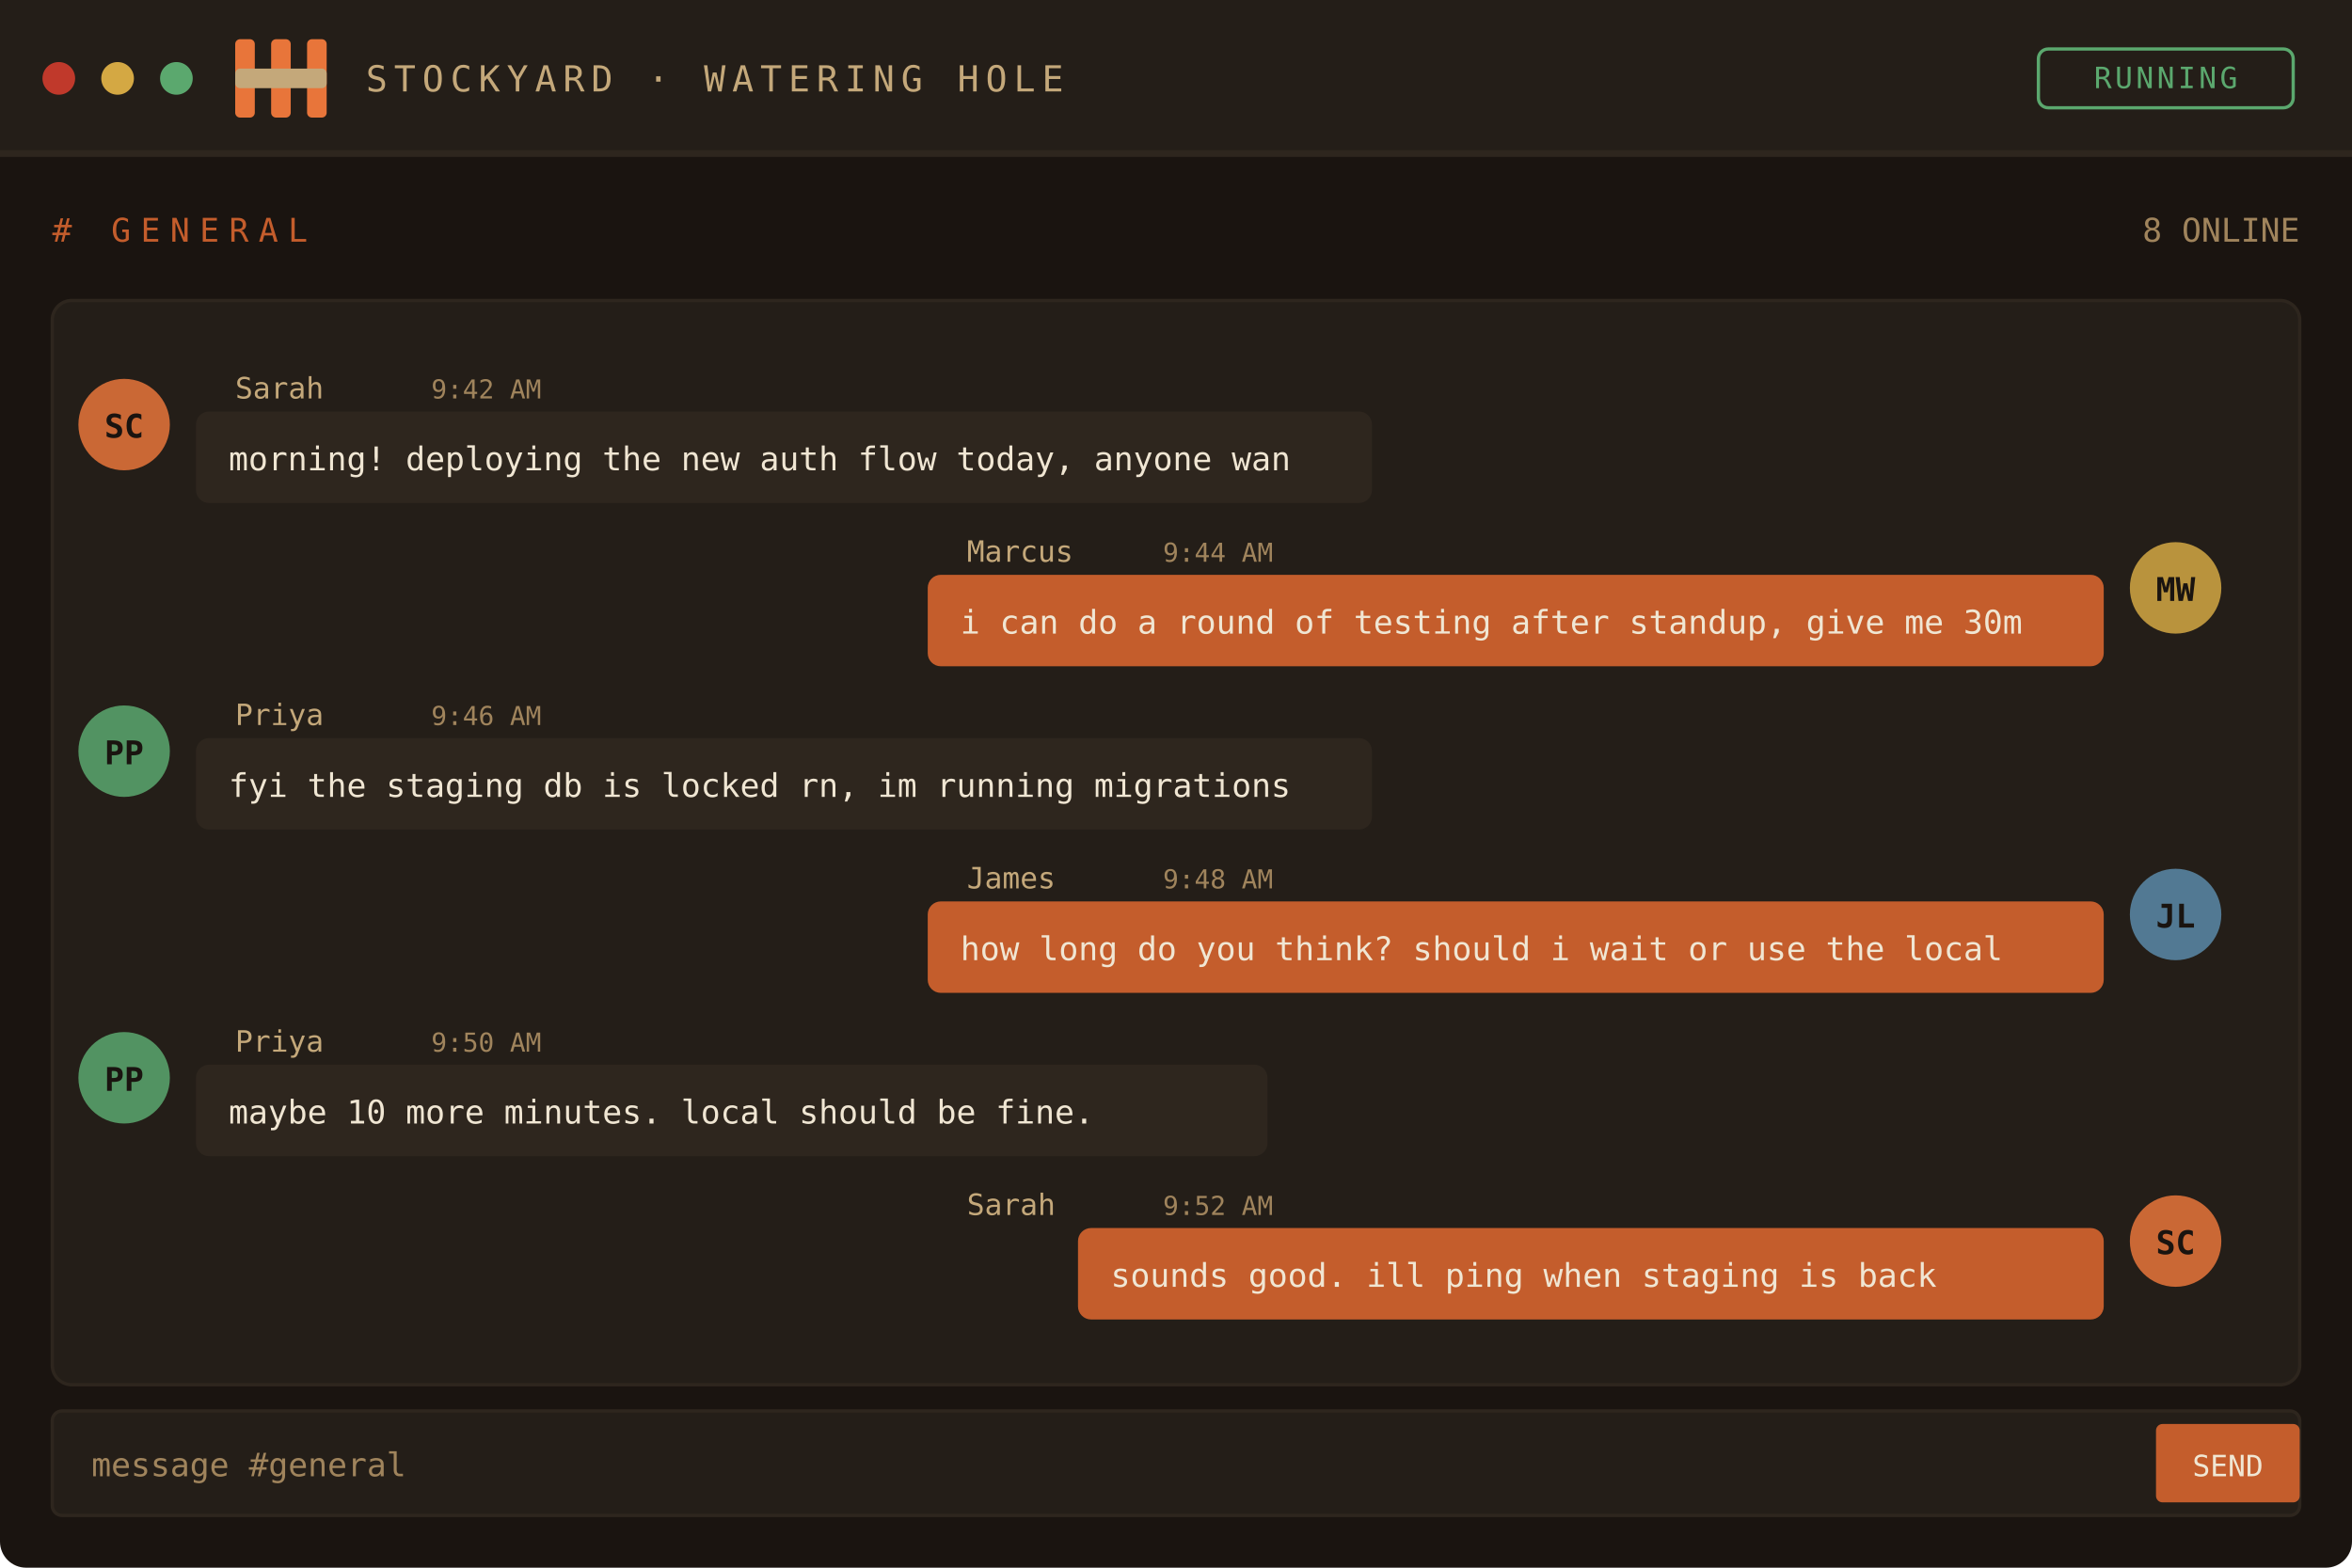
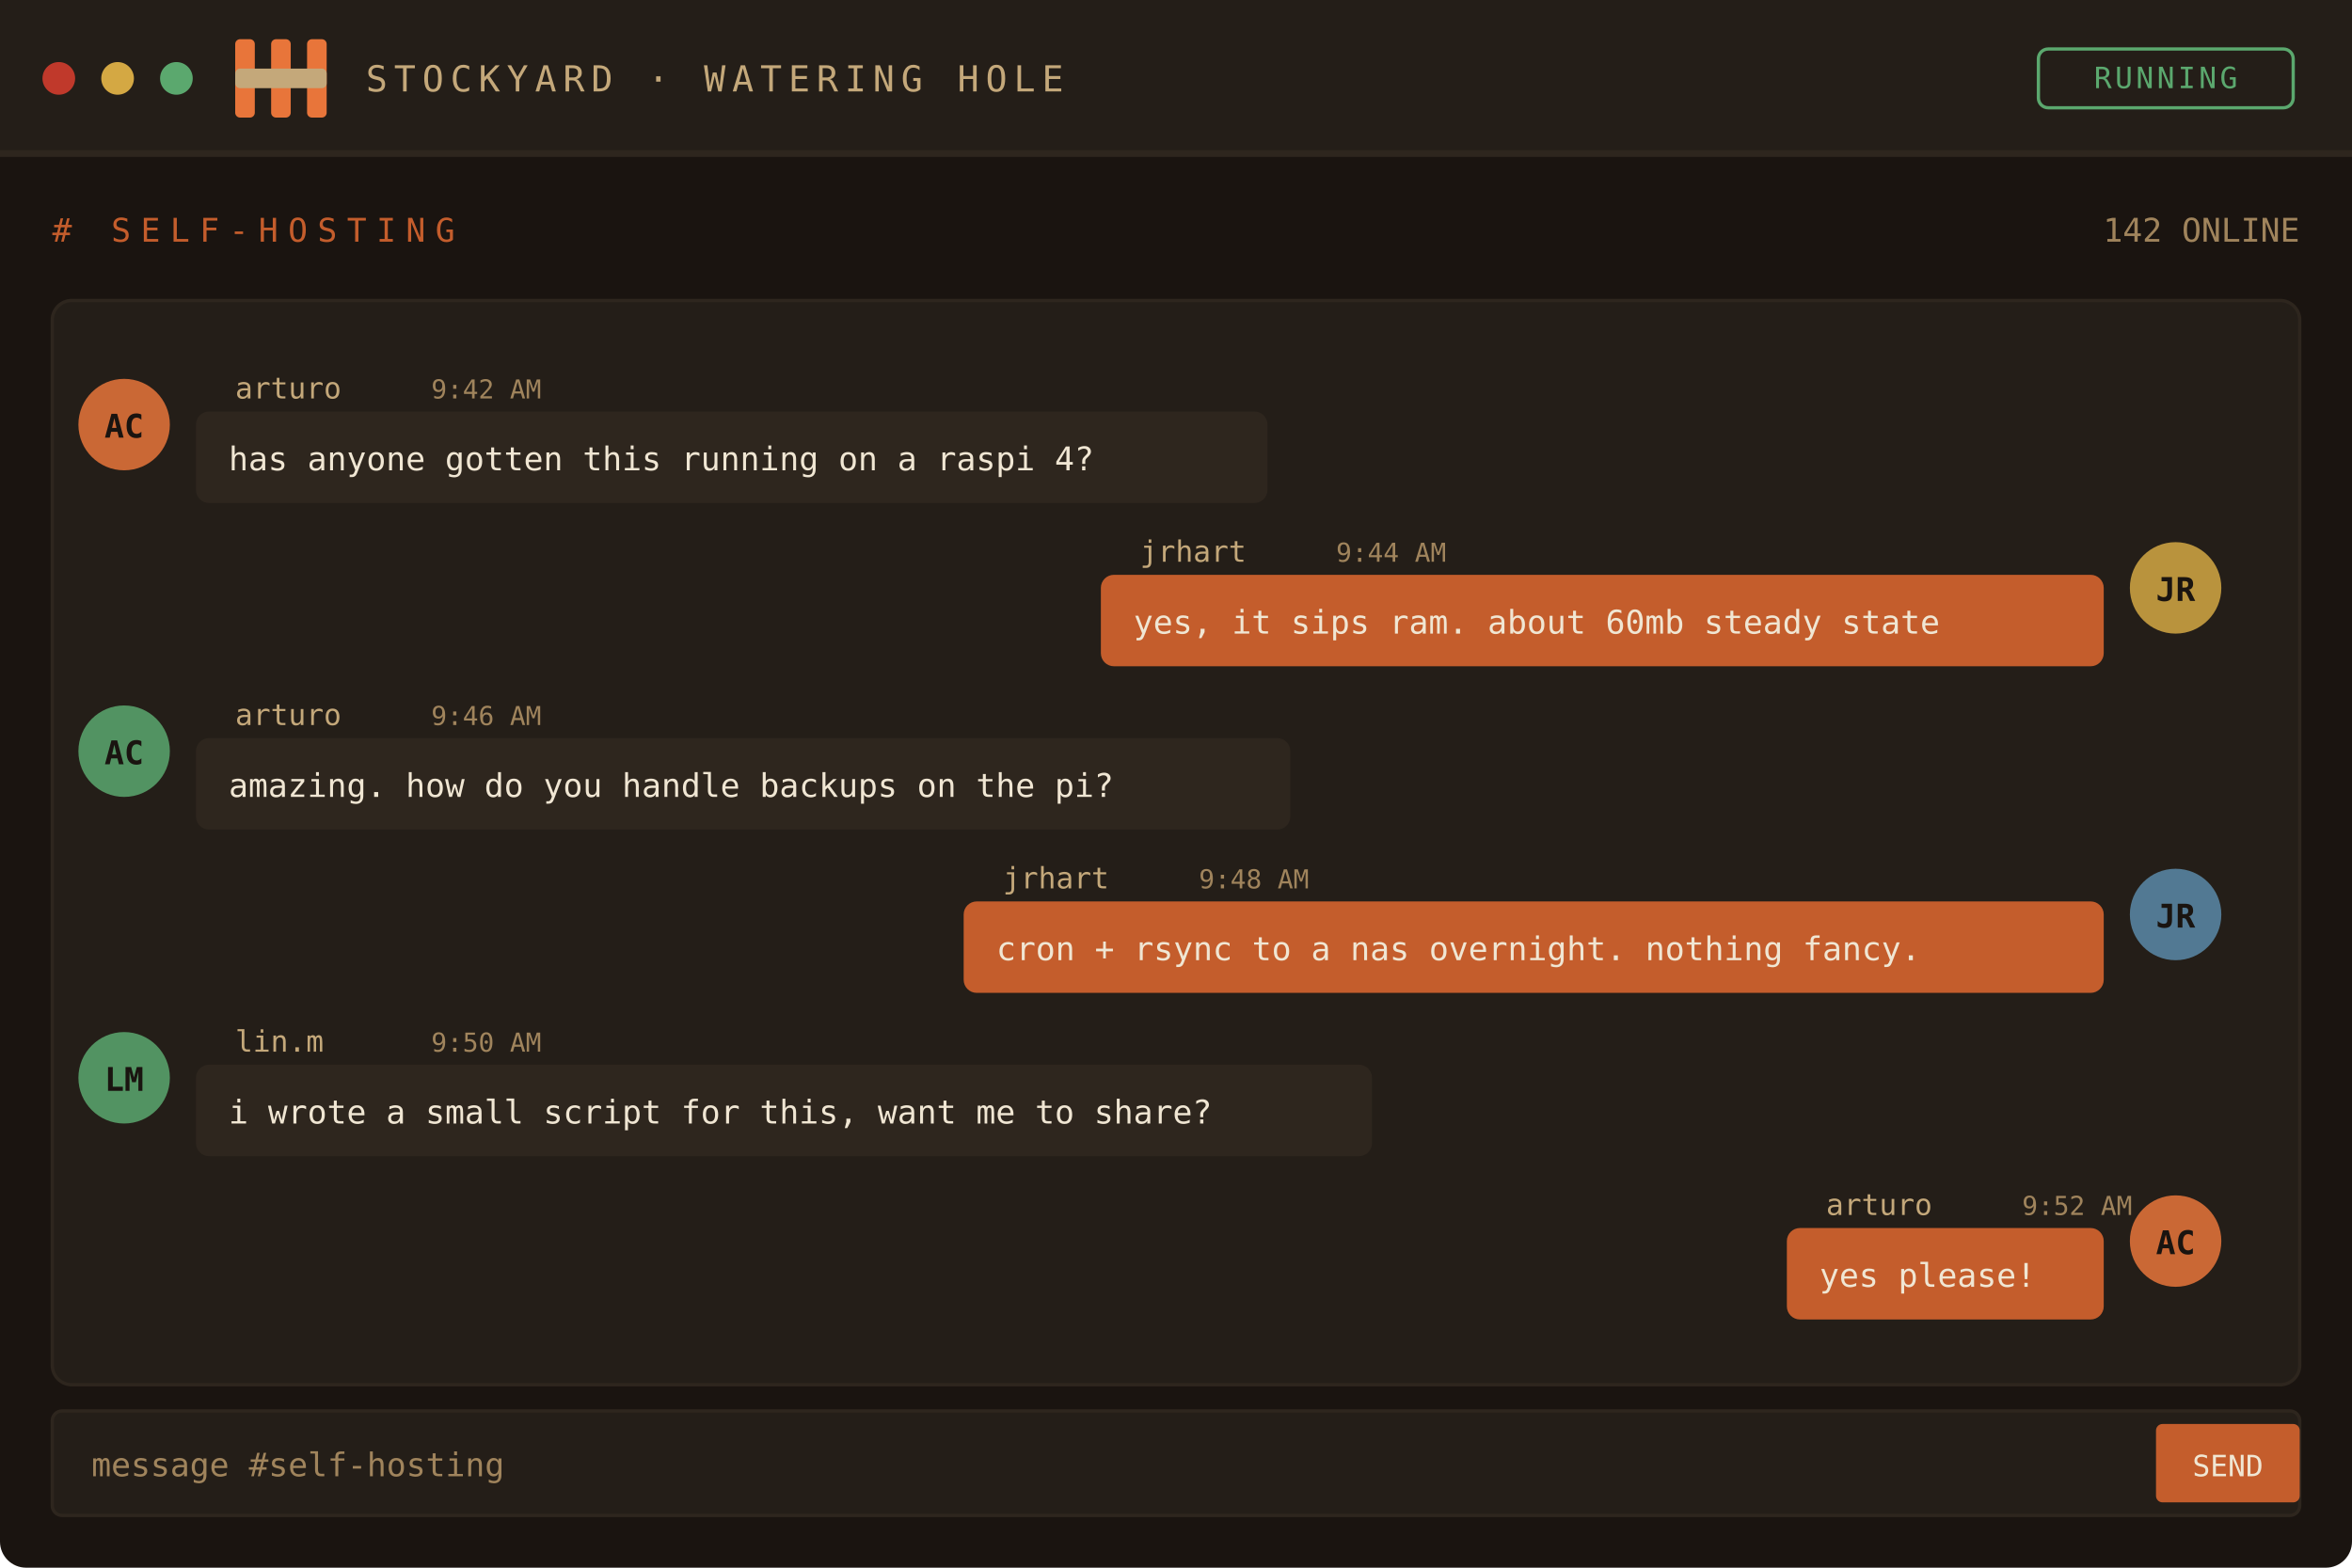
<svg xmlns="http://www.w3.org/2000/svg" width="720" height="480" viewBox="0 0 720 480" role="img" aria-label="Watering Hole dashboard mockup">
  <rect width="720" height="480" rx="8" fill="#1a1410" />
  <rect width="720" height="48" fill="#241e18" />
  <rect y="46" width="720" height="2" fill="#2e261e" />
  <circle cx="18" cy="24" r="5" fill="#c0392b" />
  <circle cx="36" cy="24" r="5" fill="#d4a843" />
  <circle cx="54" cy="24" r="5" fill="#5ba86e" />
  <rect x="72" y="12" width="6" height="24" rx="1.5" fill="#e8753a" />
  <rect x="83" y="12" width="6" height="24" rx="1.5" fill="#e8753a" />
  <rect x="94" y="12" width="6" height="24" rx="1.5" fill="#e8753a" />
  <rect x="72" y="21" width="28" height="6" rx="1.5" fill="#c4a87a" />
  <text x="112" y="28" fill="#c4a87a" font-size="11" font-family="JetBrains Mono,monospace" letter-spacing="2">STOCKYARD · WATERING HOLE</text>
  <rect x="624" y="15" width="78" height="18" rx="3" fill="none" stroke="#5ba86e" stroke-width="1" />
  <text x="663" y="27" text-anchor="middle" fill="#5ba86e" font-size="9" font-family="JetBrains Mono,monospace" letter-spacing="1">RUNNING</text>
-   <text x="16" y="74" fill="#c45d2c" font-size="10" font-family="JetBrains Mono,monospace" letter-spacing="3"># GENERAL</text>
-   <text x="704" y="74" text-anchor="end" fill="#a0845c" font-size="10" font-family="JetBrains Mono,monospace">8 ONLINE</text>
+   <text x="16" y="74" fill="#c45d2c" font-size="10" font-family="JetBrains Mono,monospace" letter-spacing="3"># SELF-HOSTING</text>
+   <text x="704" y="74" text-anchor="end" fill="#a0845c" font-size="10" font-family="JetBrains Mono,monospace">142 ONLINE</text>
  <rect x="16" y="92" width="688" height="332" rx="6" fill="#241e18" stroke="#2e261e" />
  <circle cx="38" cy="130" r="14" fill="#e8753a" opacity="0.85" />
-   <text x="38" y="134" text-anchor="middle" fill="#1a1410" font-size="10" font-family="JetBrains Mono,monospace" font-weight="bold">SC</text>
-   <text x="72" y="122" fill="#c4a87a" font-size="9" font-family="JetBrains Mono,monospace">Sarah</text>
+   <text x="38" y="134" text-anchor="middle" fill="#1a1410" font-size="10" font-family="JetBrains Mono,monospace" font-weight="bold">AC</text>
+   <text x="72" y="122" fill="#c4a87a" font-size="9" font-family="JetBrains Mono,monospace">arturo</text>
  <text x="132" y="122" fill="#a0845c" font-size="8" font-family="JetBrains Mono,monospace">9:42 AM</text>
-   <rect x="60" y="126" width="360" height="28" rx="4" fill="#2e261e" />
-   <text x="70" y="144" fill="#f0e6d3" font-size="10" font-family="JetBrains Mono,monospace">morning! deploying the new auth flow today, anyone wan</text>
+   <rect x="60" y="126" width="328" height="28" rx="4" fill="#2e261e" />
+   <text x="70" y="144" fill="#f0e6d3" font-size="10" font-family="JetBrains Mono,monospace">has anyone gotten this running on a raspi 4?</text>
  <circle cx="666" cy="180" r="14" fill="#d4a843" opacity="0.85" />
-   <text x="666" y="184" text-anchor="middle" fill="#1a1410" font-size="10" font-family="JetBrains Mono,monospace" font-weight="bold">MW</text>
-   <text x="296" y="172" fill="#c4a87a" font-size="9" font-family="JetBrains Mono,monospace">Marcus</text>
-   <text x="356" y="172" fill="#a0845c" font-size="8" font-family="JetBrains Mono,monospace">9:44 AM</text>
-   <rect x="284" y="176" width="360" height="28" rx="4" fill="#c45d2c" />
-   <text x="294" y="194" fill="#f0e6d3" font-size="10" font-family="JetBrains Mono,monospace">i can do a round of testing after standup, give me 30m</text>
+   <text x="666" y="184" text-anchor="middle" fill="#1a1410" font-size="10" font-family="JetBrains Mono,monospace" font-weight="bold">JR</text>
+   <text x="349" y="172" fill="#c4a87a" font-size="9" font-family="JetBrains Mono,monospace">jrhart</text>
+   <text x="409" y="172" fill="#a0845c" font-size="8" font-family="JetBrains Mono,monospace">9:44 AM</text>
+   <rect x="337" y="176" width="307" height="28" rx="4" fill="#c45d2c" />
+   <text x="347" y="194" fill="#f0e6d3" font-size="10" font-family="JetBrains Mono,monospace">yes, it sips ram. about 60mb steady state</text>
  <circle cx="38" cy="230" r="14" fill="#5ba86e" opacity="0.85" />
-   <text x="38" y="234" text-anchor="middle" fill="#1a1410" font-size="10" font-family="JetBrains Mono,monospace" font-weight="bold">PP</text>
-   <text x="72" y="222" fill="#c4a87a" font-size="9" font-family="JetBrains Mono,monospace">Priya</text>
+   <text x="38" y="234" text-anchor="middle" fill="#1a1410" font-size="10" font-family="JetBrains Mono,monospace" font-weight="bold">AC</text>
+   <text x="72" y="222" fill="#c4a87a" font-size="9" font-family="JetBrains Mono,monospace">arturo</text>
  <text x="132" y="222" fill="#a0845c" font-size="8" font-family="JetBrains Mono,monospace">9:46 AM</text>
-   <rect x="60" y="226" width="360" height="28" rx="4" fill="#2e261e" />
-   <text x="70" y="244" fill="#f0e6d3" font-size="10" font-family="JetBrains Mono,monospace">fyi the staging db is locked rn, im running migrations</text>
+   <rect x="60" y="226" width="335" height="28" rx="4" fill="#2e261e" />
+   <text x="70" y="244" fill="#f0e6d3" font-size="10" font-family="JetBrains Mono,monospace">amazing. how do you handle backups on the pi?</text>
  <circle cx="666" cy="280" r="14" fill="#5b8aa8" opacity="0.85" />
-   <text x="666" y="284" text-anchor="middle" fill="#1a1410" font-size="10" font-family="JetBrains Mono,monospace" font-weight="bold">JL</text>
-   <text x="296" y="272" fill="#c4a87a" font-size="9" font-family="JetBrains Mono,monospace">James</text>
-   <text x="356" y="272" fill="#a0845c" font-size="8" font-family="JetBrains Mono,monospace">9:48 AM</text>
-   <rect x="284" y="276" width="360" height="28" rx="4" fill="#c45d2c" />
-   <text x="294" y="294" fill="#f0e6d3" font-size="10" font-family="JetBrains Mono,monospace">how long do you think? should i wait or use the local </text>
+   <text x="666" y="284" text-anchor="middle" fill="#1a1410" font-size="10" font-family="JetBrains Mono,monospace" font-weight="bold">JR</text>
+   <text x="307" y="272" fill="#c4a87a" font-size="9" font-family="JetBrains Mono,monospace">jrhart</text>
+   <text x="367" y="272" fill="#a0845c" font-size="8" font-family="JetBrains Mono,monospace">9:48 AM</text>
+   <rect x="295" y="276" width="349" height="28" rx="4" fill="#c45d2c" />
+   <text x="305" y="294" fill="#f0e6d3" font-size="10" font-family="JetBrains Mono,monospace">cron + rsync to a nas overnight. nothing fancy.</text>
  <circle cx="38" cy="330" r="14" fill="#5ba86e" opacity="0.85" />
-   <text x="38" y="334" text-anchor="middle" fill="#1a1410" font-size="10" font-family="JetBrains Mono,monospace" font-weight="bold">PP</text>
-   <text x="72" y="322" fill="#c4a87a" font-size="9" font-family="JetBrains Mono,monospace">Priya</text>
+   <text x="38" y="334" text-anchor="middle" fill="#1a1410" font-size="10" font-family="JetBrains Mono,monospace" font-weight="bold">LM</text>
+   <text x="72" y="322" fill="#c4a87a" font-size="9" font-family="JetBrains Mono,monospace">lin.m</text>
  <text x="132" y="322" fill="#a0845c" font-size="8" font-family="JetBrains Mono,monospace">9:50 AM</text>
-   <rect x="60" y="326" width="328" height="28" rx="4" fill="#2e261e" />
-   <text x="70" y="344" fill="#f0e6d3" font-size="10" font-family="JetBrains Mono,monospace">maybe 10 more minutes. local should be fine.</text>
+   <rect x="60" y="326" width="360" height="28" rx="4" fill="#2e261e" />
+   <text x="70" y="344" fill="#f0e6d3" font-size="10" font-family="JetBrains Mono,monospace">i wrote a small script for this, want me to share?</text>
  <circle cx="666" cy="380" r="14" fill="#e8753a" opacity="0.85" />
-   <text x="666" y="384" text-anchor="middle" fill="#1a1410" font-size="10" font-family="JetBrains Mono,monospace" font-weight="bold">SC</text>
-   <text x="296" y="372" fill="#c4a87a" font-size="9" font-family="JetBrains Mono,monospace">Sarah</text>
-   <text x="356" y="372" fill="#a0845c" font-size="8" font-family="JetBrains Mono,monospace">9:52 AM</text>
-   <rect x="330" y="376" width="314" height="28" rx="4" fill="#c45d2c" />
-   <text x="340" y="394" fill="#f0e6d3" font-size="10" font-family="JetBrains Mono,monospace">sounds good. ill ping when staging is back</text>
+   <text x="666" y="384" text-anchor="middle" fill="#1a1410" font-size="10" font-family="JetBrains Mono,monospace" font-weight="bold">AC</text>
+   <text x="559" y="372" fill="#c4a87a" font-size="9" font-family="JetBrains Mono,monospace">arturo</text>
+   <text x="619" y="372" fill="#a0845c" font-size="8" font-family="JetBrains Mono,monospace">9:52 AM</text>
+   <rect x="547" y="376" width="97" height="28" rx="4" fill="#c45d2c" />
+   <text x="557" y="394" fill="#f0e6d3" font-size="10" font-family="JetBrains Mono,monospace">yes please!</text>
  <rect x="16" y="432" width="688" height="32" rx="3" fill="#241e18" stroke="#2e261e" />
-   <text x="28" y="452" fill="#a0845c" font-size="10" font-family="JetBrains Mono,monospace">message #general</text>
+   <text x="28" y="452" fill="#a0845c" font-size="10" font-family="JetBrains Mono,monospace">message #self-hosting</text>
  <rect x="660" y="436" width="44" height="24" rx="2" fill="#c45d2c" />
  <text x="682" y="452" text-anchor="middle" fill="#f0e6d3" font-size="9" font-family="JetBrains Mono,monospace">SEND</text>
</svg>
